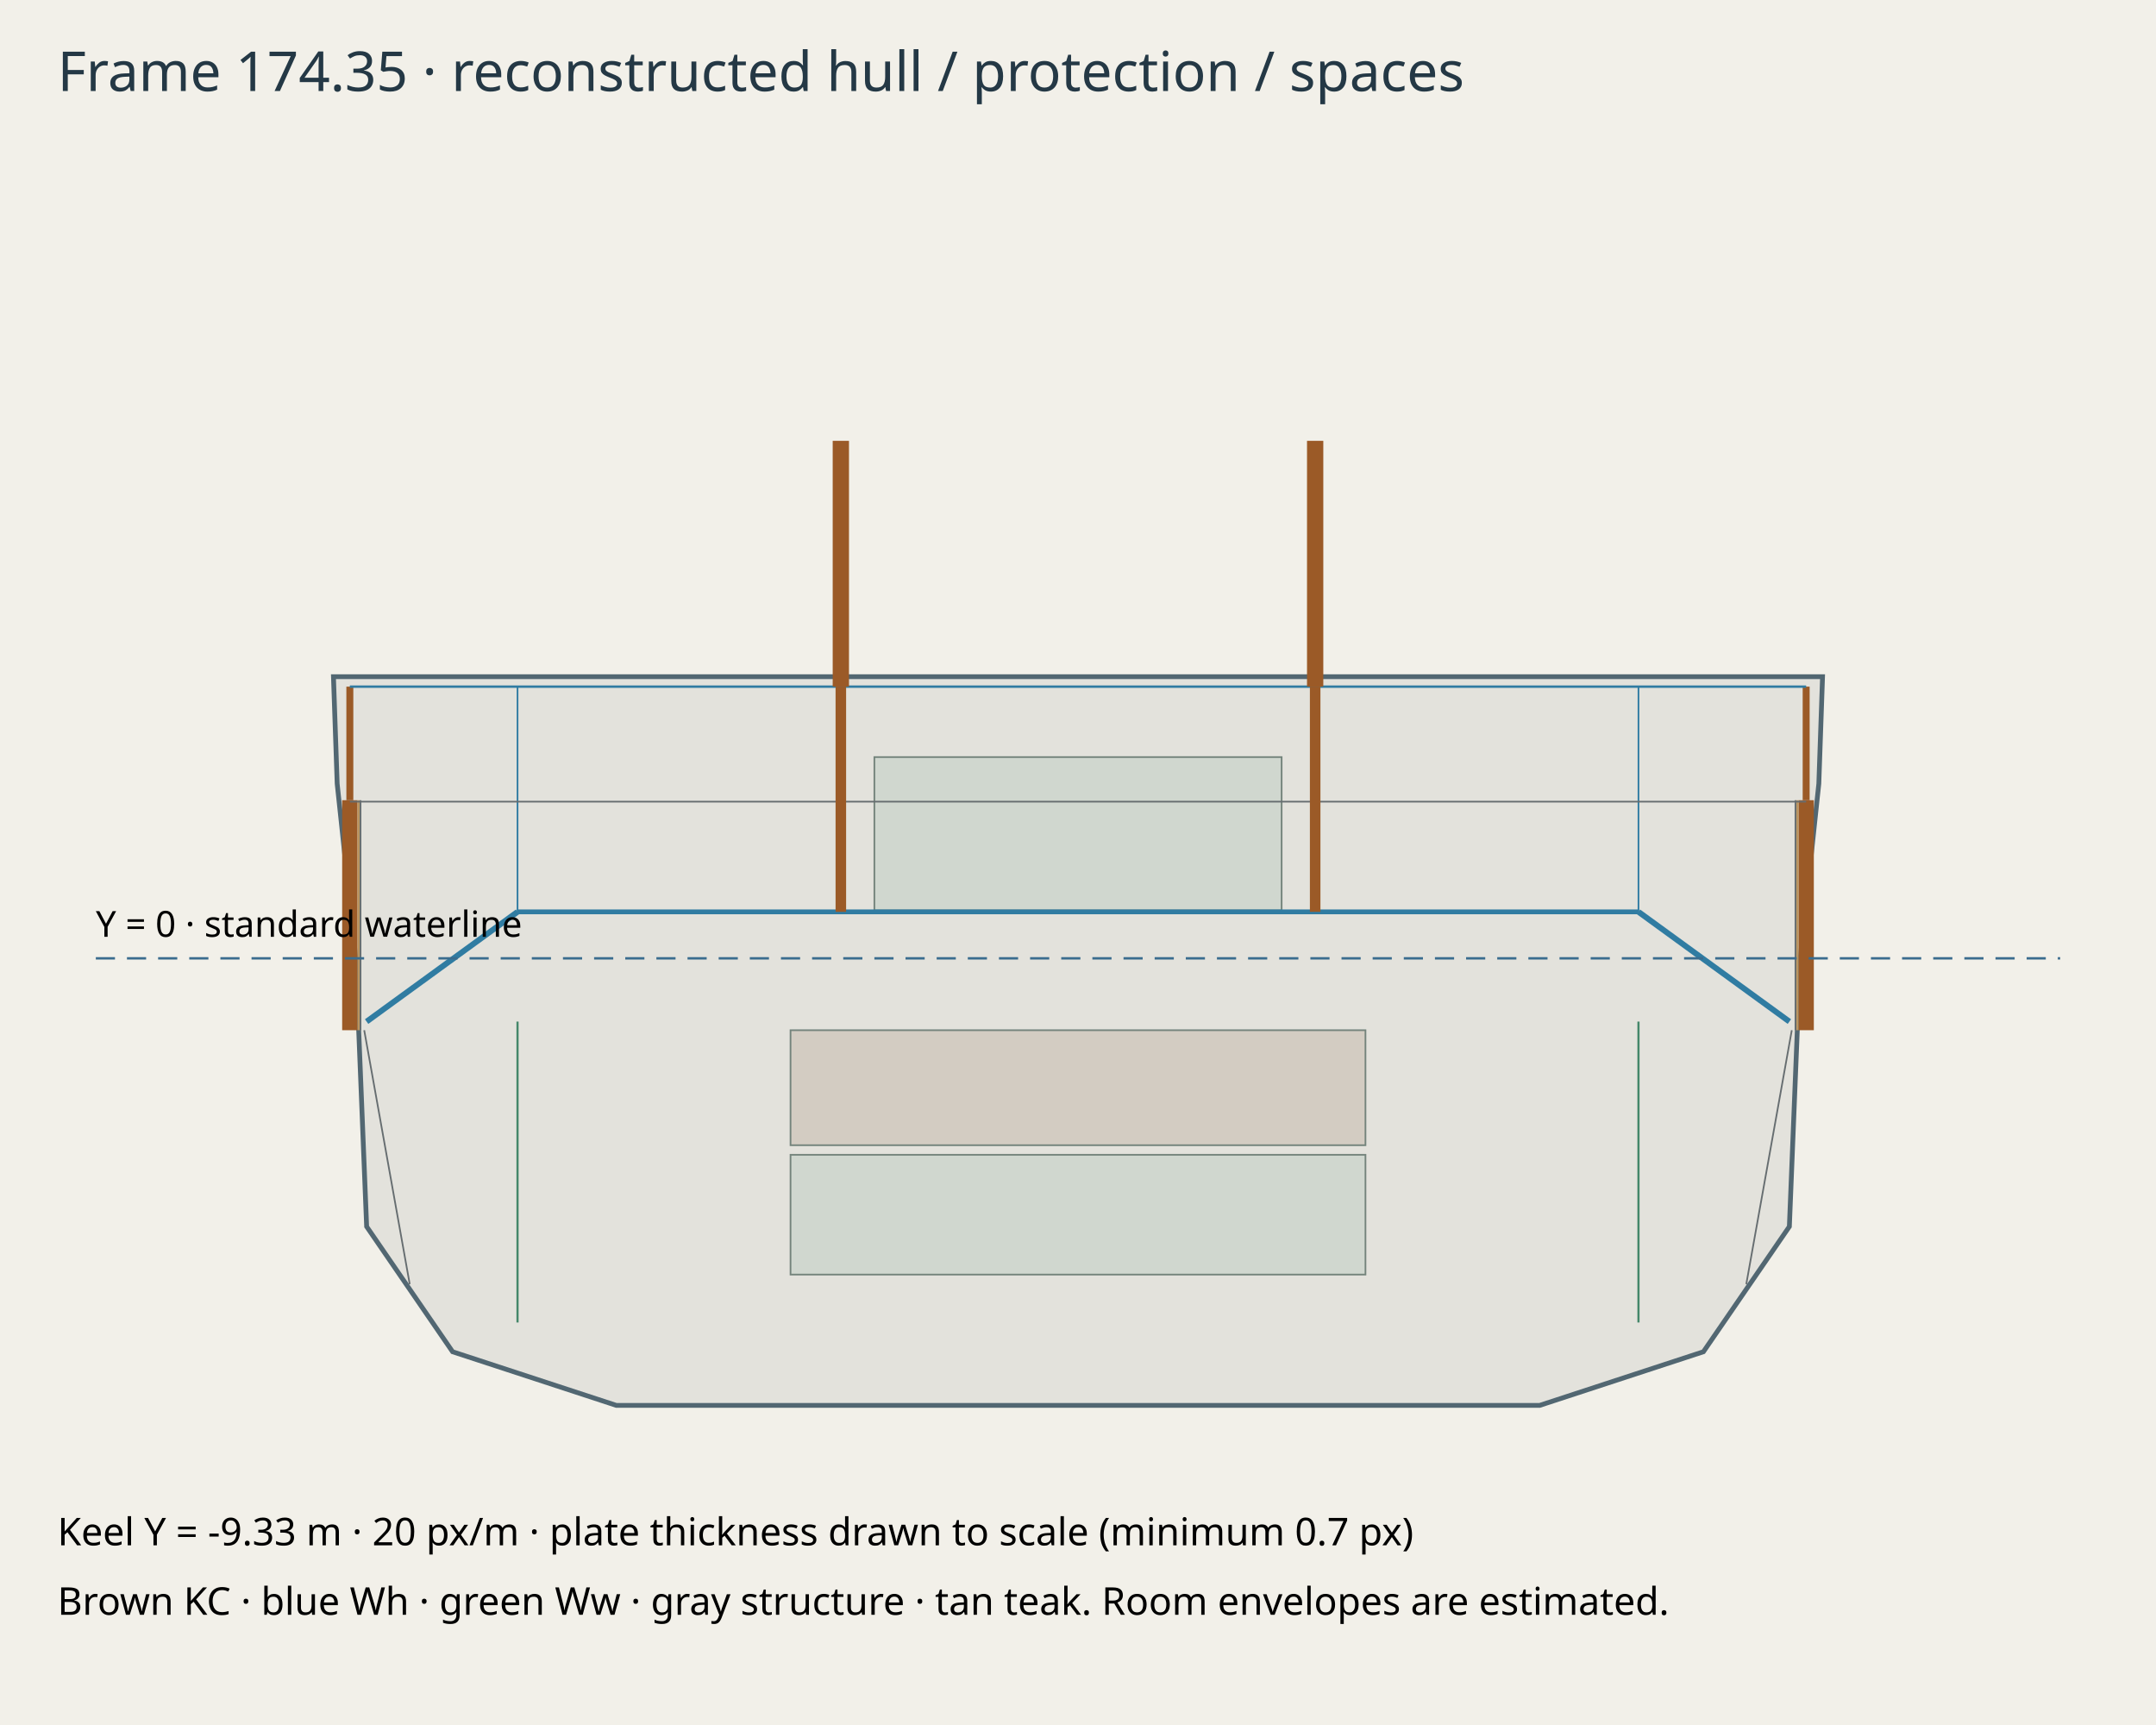
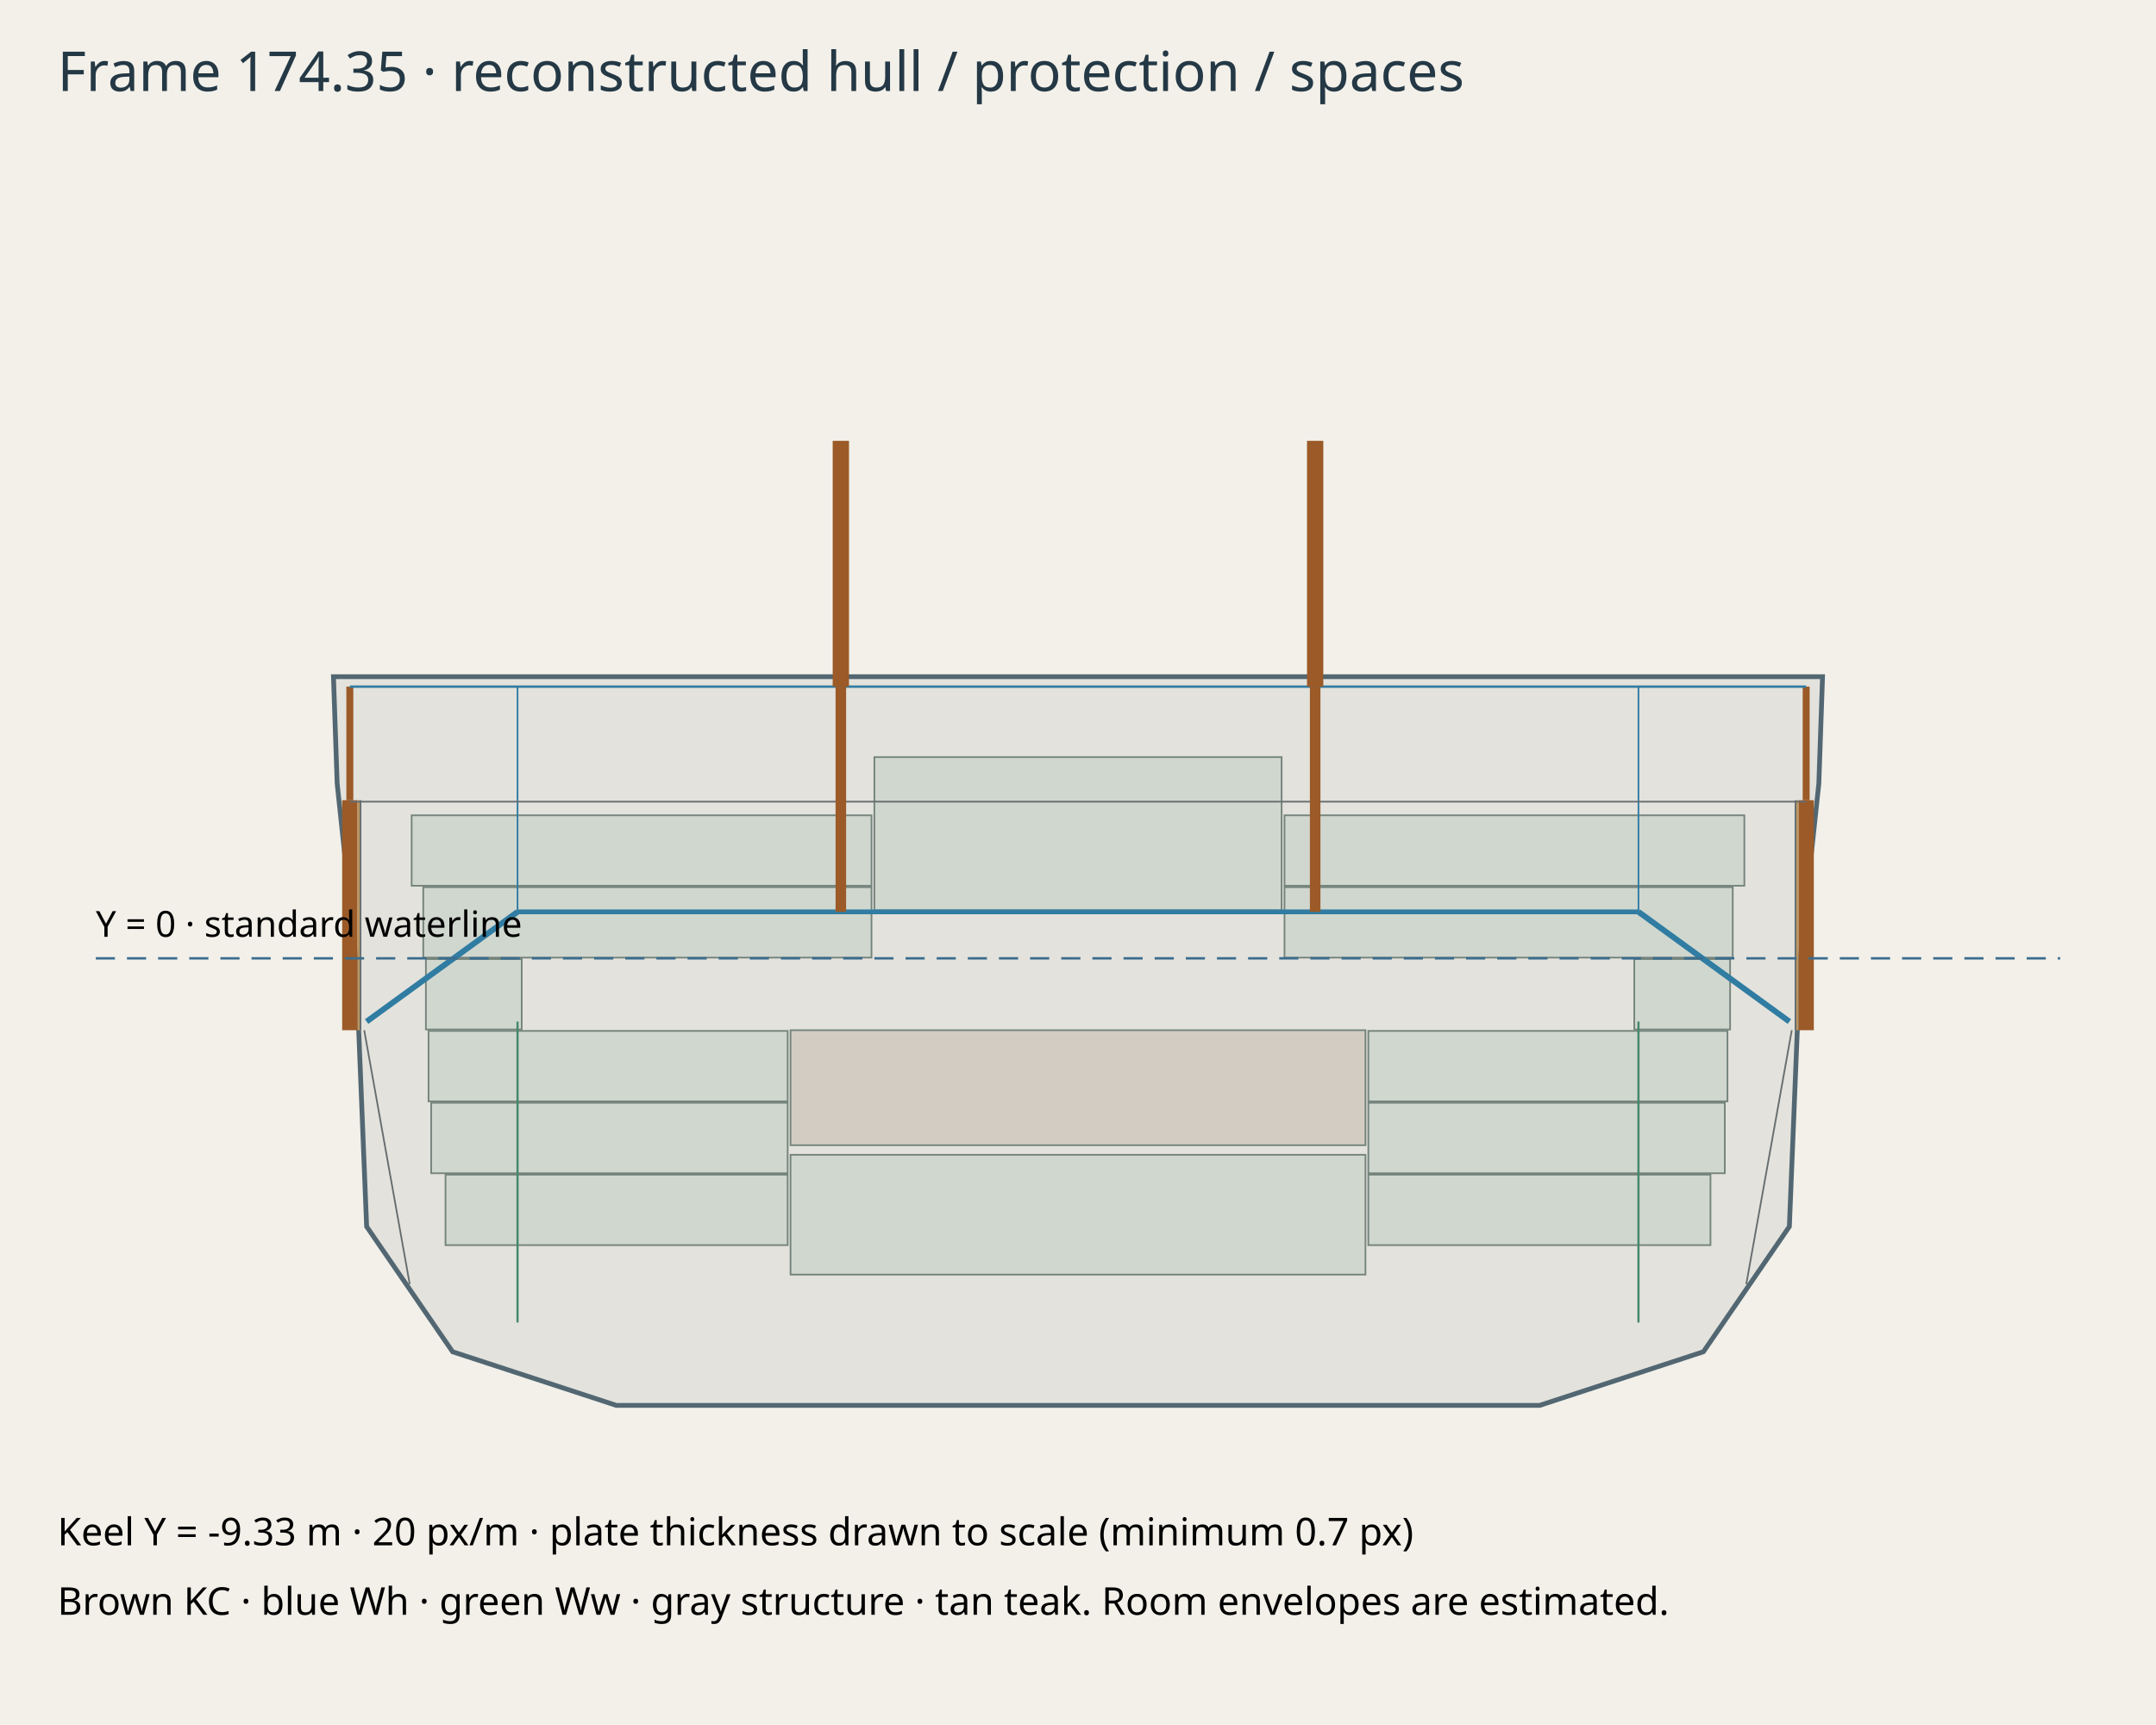
<svg xmlns="http://www.w3.org/2000/svg" viewBox="0 0 900 720" role="img" aria-label="Authored hull, armor and room section">
  <rect width="900" height="720" fill="#f2f0e9" />
  <text x="24" y="38" font-family="sans-serif" font-size="23" fill="#243845">Frame 174.35 · reconstructed hull / protection / spaces</text>
  <polygon points="450.00,586.60 642.70,586.60 711.07,564.21 746.95,511.96 751.48,400.00 759.25,327.12 760.80,282.44 139.20,282.44 140.75,327.12 148.52,400.00 153.05,511.96 188.93,564.21 257.30,586.60 450.00,586.60" fill="#e3e2dc" stroke="#526772" stroke-width="2" />
  <rect x="330.0" y="430.0" width="240" height="48.0" fill="#aa927e" fill-opacity=".28" stroke="#74847c" stroke-width=".7" />
  <rect x="330.0" y="482.0" width="240" height="50.0" fill="#9fbbad" fill-opacity=".28" stroke="#74847c" stroke-width=".7" />
  <rect x="365.0" y="316.0" width="170.0" height="64.0" fill="#9fbbad" fill-opacity=".28" stroke="#74847c" stroke-width=".7" />
+   <rect x="185.977" y="490.3" width="142.823" height="29.4" fill="#9fbbad" fill-opacity=".28" stroke="#74847c" stroke-width=".7" />
+   <rect x="571.2" y="490.3" width="142.823" height="29.4" fill="#9fbbad" fill-opacity=".28" stroke="#74847c" stroke-width=".7" />
+   <rect x="179.99" y="460.3" width="148.81" height="29.4" fill="#9fbbad" fill-opacity=".28" stroke="#74847c" stroke-width=".7" />
+   <rect x="571.2" y="460.3" width="148.81" height="29.4" fill="#9fbbad" fill-opacity=".28" stroke="#74847c" stroke-width=".7" />
+   <rect x="178.888" y="430.3" width="149.912" height="29.4" fill="#9fbbad" fill-opacity=".28" stroke="#74847c" stroke-width=".7" />
+   <rect x="571.2" y="430.3" width="149.912" height="29.4" fill="#9fbbad" fill-opacity=".28" stroke="#74847c" stroke-width=".7" />
+   <rect x="177.787" y="400.3" width="40" height="29.4" fill="#9fbbad" fill-opacity=".28" stroke="#74847c" stroke-width=".7" />
+   <rect x="682.213" y="400.3" width="40" height="29.4" fill="#9fbbad" fill-opacity=".28" stroke="#74847c" stroke-width=".7" />
+   <rect x="176.685" y="370.3" width="187.115" height="29.4" fill="#9fbbad" fill-opacity=".28" stroke="#74847c" stroke-width=".7" />
+   <rect x="536.2" y="370.3" width="187.115" height="29.4" fill="#9fbbad" fill-opacity=".28" stroke="#74847c" stroke-width=".7" />
+   <rect x="171.842" y="340.3" width="191.958" height="29.4" fill="#9fbbad" fill-opacity=".28" stroke="#74847c" stroke-width=".7" />
+   <rect x="536.2" y="340.3" width="191.958" height="29.4" fill="#9fbbad" fill-opacity=".28" stroke="#74847c" stroke-width=".7" />
  <line x1="146.038" y1="430.0" x2="146.038" y2="334.0" stroke="#9b5a27" stroke-width="6.4" />
  <line x1="149.738" y1="430.0" x2="149.738" y2="334.0" stroke="#ba9560" stroke-width="1.0" />
  <line x1="150.498" y1="430.0" x2="150.498" y2="334.0" stroke="#666d70" stroke-width="0.7" />
  <line x1="146.038" y1="334.0" x2="146.038" y2="286.6" stroke="#9b5a27" stroke-width="2.9" />
  <line x1="216.038" y1="552.0" x2="216.038" y2="426.4" stroke="#45876a" stroke-width="0.9" />
  <line x1="216.038" y1="380.6" x2="216.038" y2="286.6" stroke="#307ca2" stroke-width="0.7" />
  <line x1="153.038" y1="426.4" x2="216.038" y2="380.6" stroke="#307ca2" stroke-width="2.4" />
  <line x1="753.962" y1="430.0" x2="753.962" y2="334.0" stroke="#9b5a27" stroke-width="6.4" />
  <line x1="750.262" y1="430.0" x2="750.262" y2="334.0" stroke="#ba9560" stroke-width="1.0" />
  <line x1="749.502" y1="430.0" x2="749.502" y2="334.0" stroke="#666d70" stroke-width="0.7" />
  <line x1="753.962" y1="334.0" x2="753.962" y2="286.6" stroke="#9b5a27" stroke-width="2.9" />
  <line x1="683.962" y1="552.0" x2="683.962" y2="426.4" stroke="#45876a" stroke-width="0.9" />
  <line x1="683.962" y1="380.6" x2="683.962" y2="286.6" stroke="#307ca2" stroke-width="0.7" />
  <line x1="746.962" y1="426.4" x2="683.962" y2="380.6" stroke="#307ca2" stroke-width="2.4" />
  <line x1="753.962" y1="286.6" x2="146.038" y2="286.6" stroke="#307ca2" stroke-width="1.0" />
  <line x1="753.962" y1="334.6" x2="146.038" y2="334.6" stroke="#666d70" stroke-width="0.7" />
  <line x1="683.962" y1="380.6" x2="216.038" y2="380.6" stroke="#307ca2" stroke-width="2.0" />
  <line x1="549.0" y1="380.6" x2="549.0" y2="286.6" stroke="#9b5a27" stroke-width="4.4" />
  <line x1="351" y1="380.6" x2="351" y2="286.6" stroke="#9b5a27" stroke-width="4.4" />
  <line x1="549.0" y1="286.6" x2="549.0" y2="184.0" stroke="#9b5a27" stroke-width="6.8" />
  <line x1="351" y1="286.6" x2="351" y2="184.0" stroke="#9b5a27" stroke-width="6.8" />
  <line x1="152.038" y1="430.0" x2="171.038" y2="536.0" stroke="#666d70" stroke-width="0.7" />
  <line x1="747.962" y1="430.0" x2="728.962" y2="536.0" stroke="#666d70" stroke-width="0.7" />
  <path d="M40 400H860" stroke="#3a6c8e" stroke-dasharray="8 5" />
  <text x="40" y="391" font-family="sans-serif" font-size="15">Y = 0 · standard waterline</text>
  <text x="24" y="645" font-family="sans-serif" font-size="16">Keel Y = -9.33 m · 20 px/m · plate thickness drawn to scale (minimum 0.7 px)</text>
  <text x="24" y="674" font-family="sans-serif" font-size="16">Brown KC · blue Wh · green Ww · gray structure · tan teak. Room envelopes are estimated.</text>
</svg>
